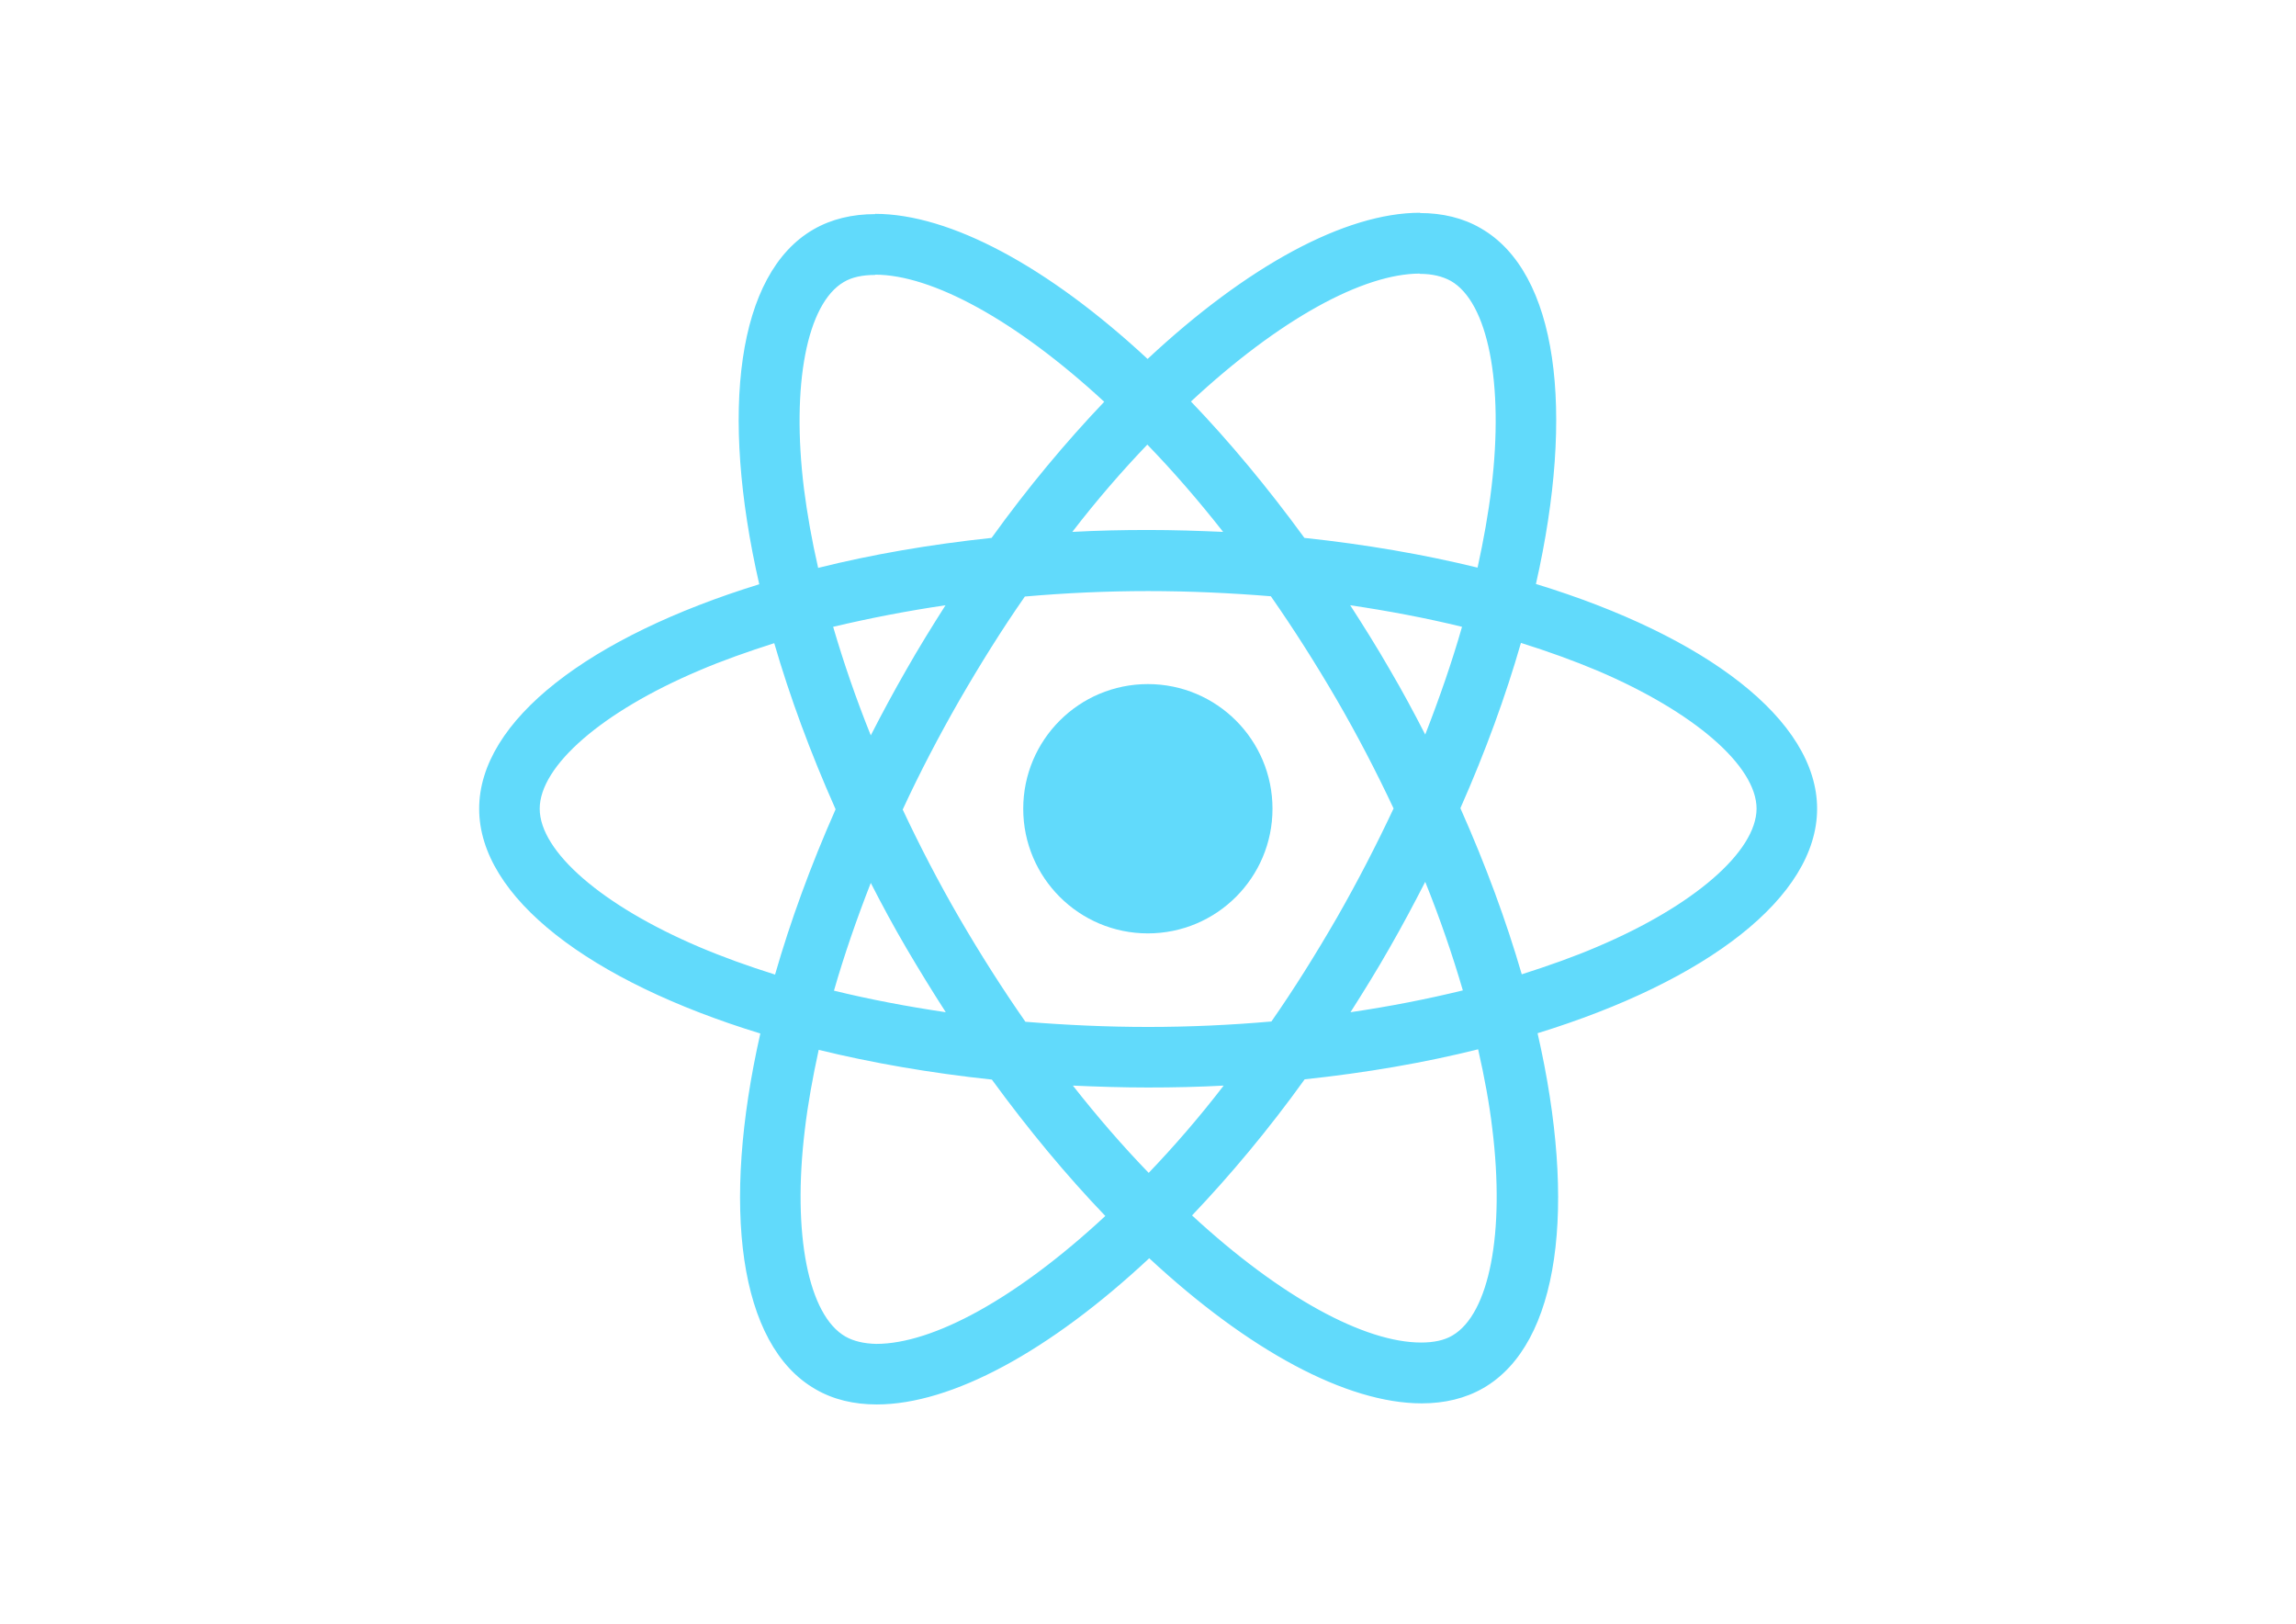
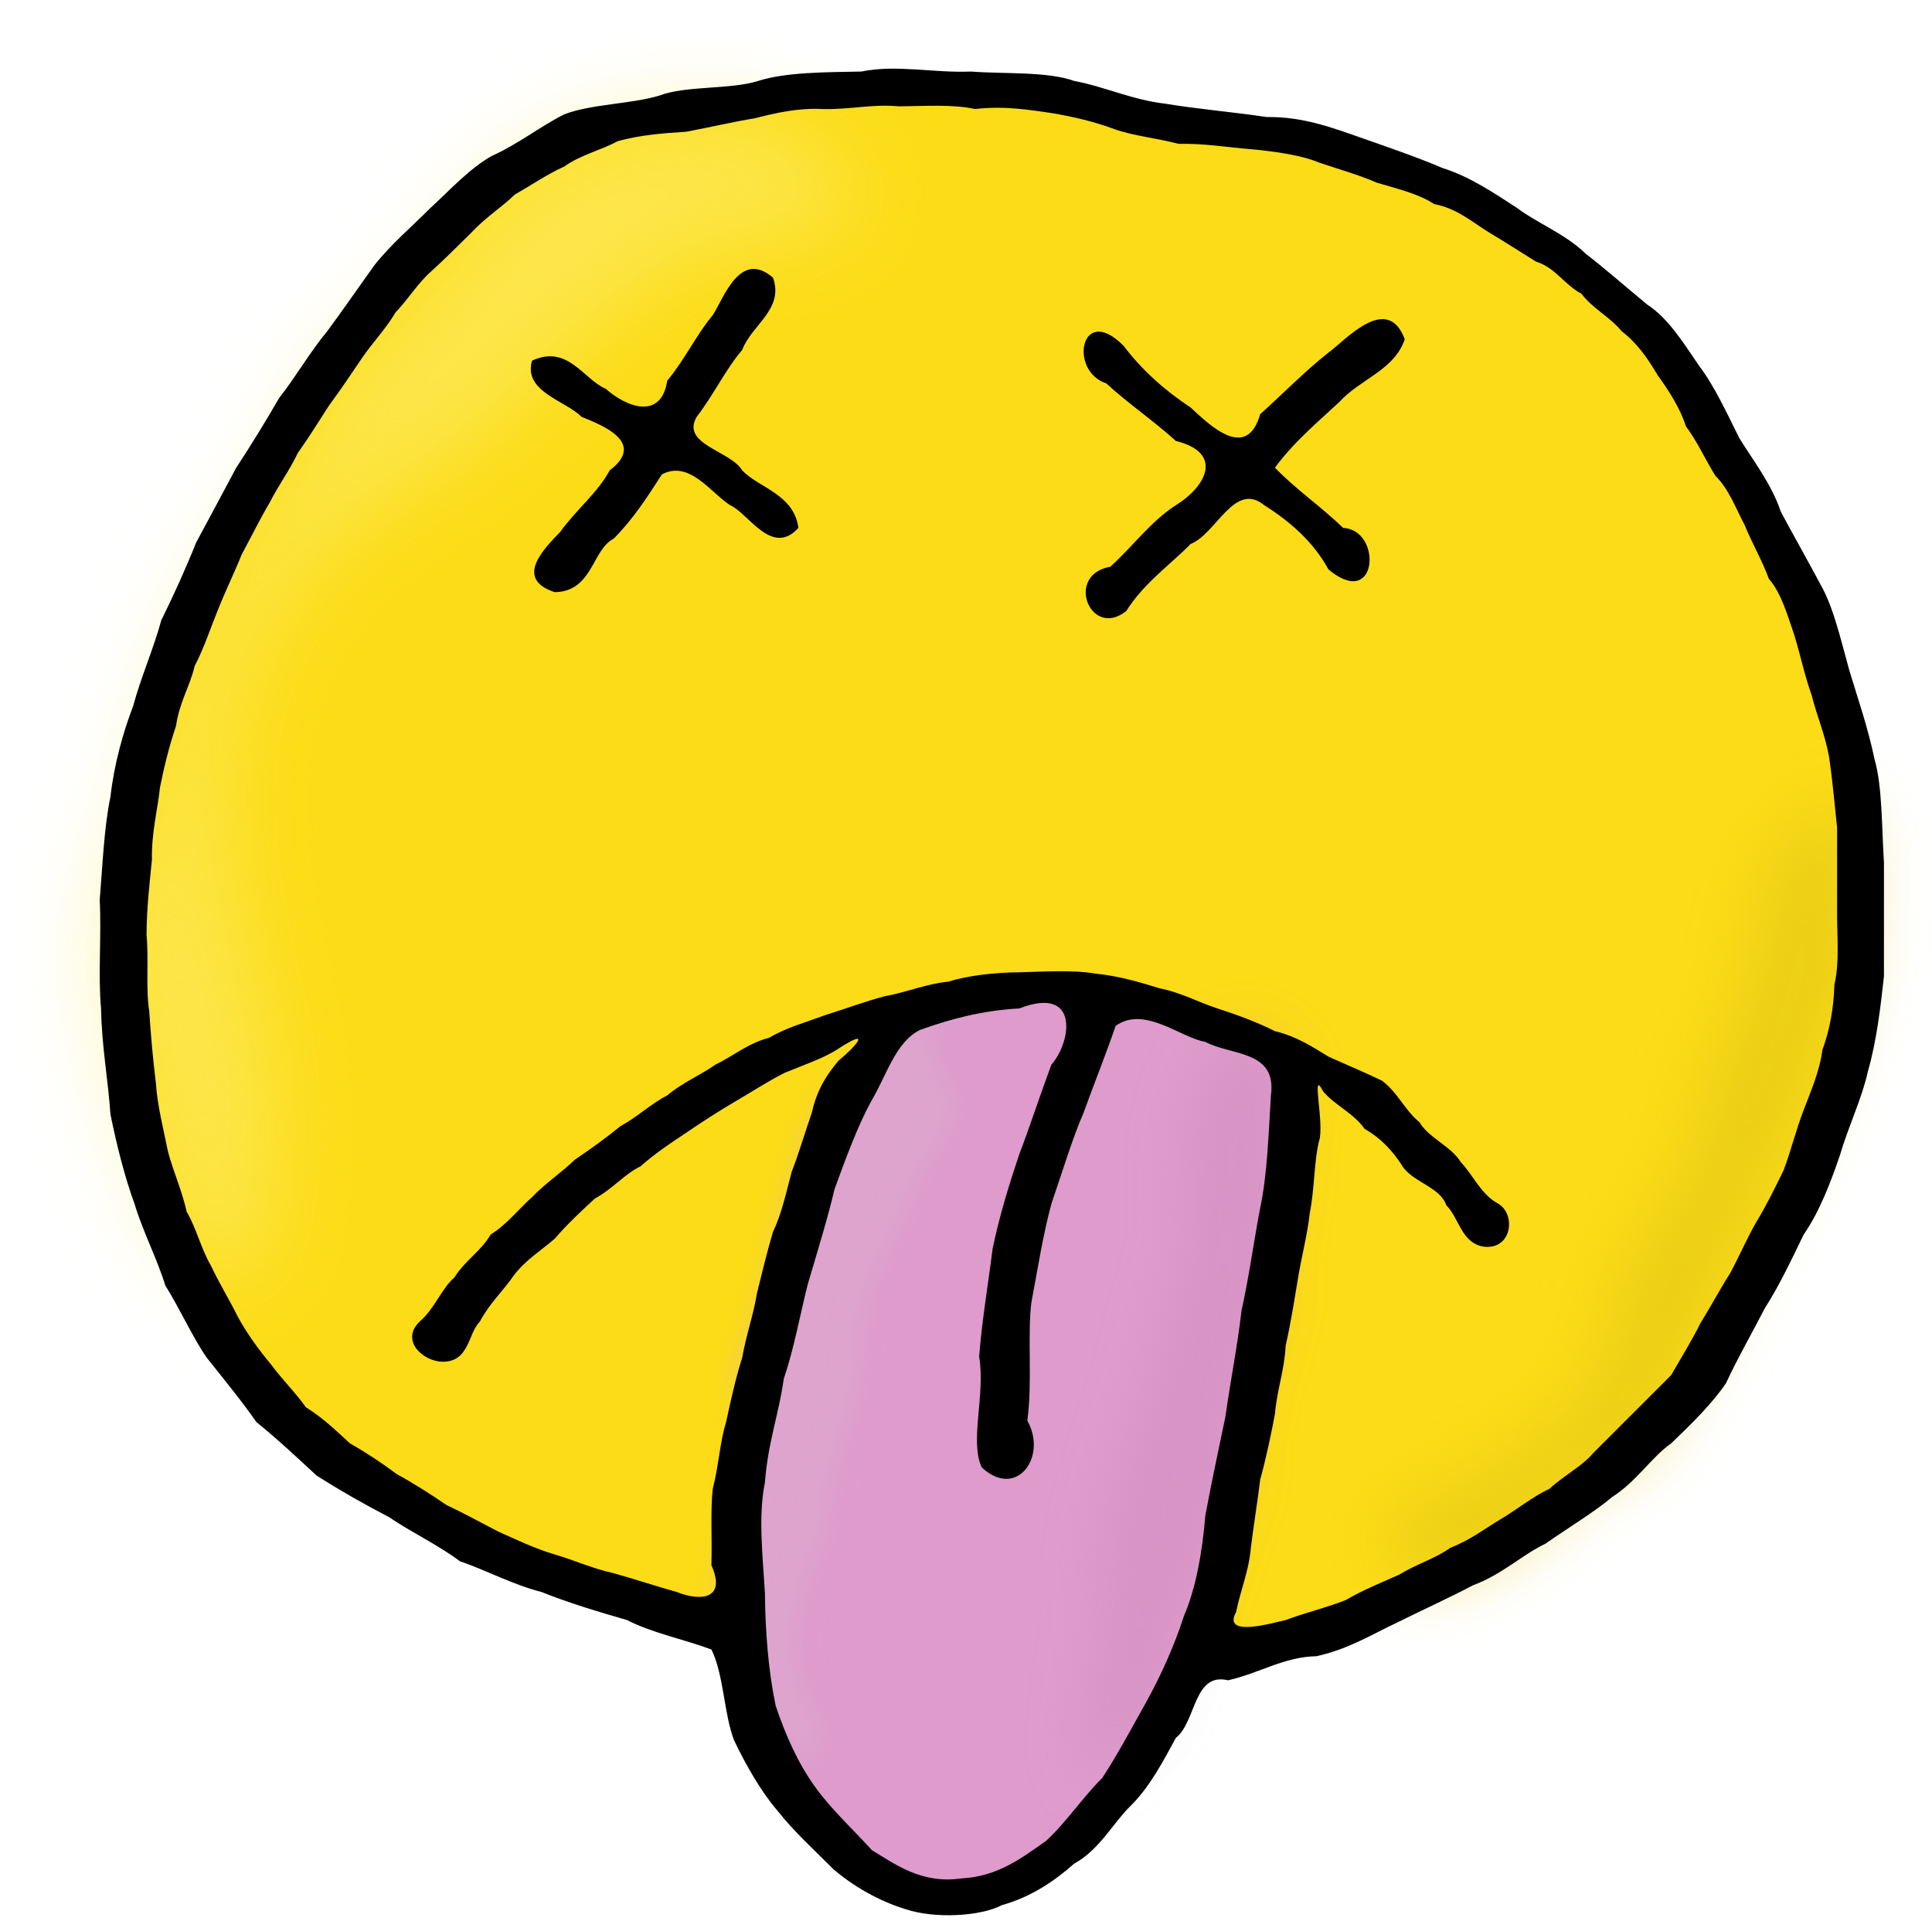
- <svg xmlns="http://www.w3.org/2000/svg" viewBox="0 0 841.9 595.3">
-   <g fill="#61DAFB">
-     <path d="M666.3 296.5c0-32.5-40.7-63.3-103.1-82.4 14.4-63.6 8-114.2-20.2-130.4-6.5-3.8-14.1-5.6-22.4-5.6v22.3c4.6 0 8.3.9 11.4 2.6 13.6 7.8 19.5 37.5 14.9 75.7-1.1 9.4-2.9 19.3-5.1 29.4-19.6-4.8-41-8.5-63.5-10.9-13.5-18.5-27.5-35.3-41.6-50 32.6-30.3 63.2-46.9 84-46.9V78c-27.5 0-63.5 19.6-99.9 53.6-36.4-33.8-72.4-53.2-99.9-53.2v22.3c20.7 0 51.4 16.5 84 46.6-14 14.7-28 31.4-41.3 49.9-22.6 2.4-44 6.1-63.6 11-2.3-10-4-19.7-5.2-29-4.7-38.2 1.1-67.9 14.6-75.8 3-1.8 6.9-2.6 11.5-2.6V78.5c-8.4 0-16 1.8-22.6 5.6-28.1 16.2-34.4 66.7-19.9 130.1-62.2 19.2-102.7 49.9-102.7 82.3 0 32.5 40.7 63.3 103.1 82.4-14.4 63.6-8 114.2 20.2 130.4 6.5 3.8 14.1 5.6 22.5 5.6 27.5 0 63.5-19.6 99.9-53.6 36.4 33.8 72.4 53.2 99.9 53.2 8.4 0 16-1.8 22.6-5.6 28.1-16.2 34.4-66.7 19.9-130.1 62-19.1 102.5-49.9 102.5-82.3zm-130.2-66.7c-3.7 12.9-8.3 26.2-13.5 39.5-4.1-8-8.4-16-13.1-24-4.6-8-9.5-15.8-14.4-23.4 14.2 2.1 27.9 4.7 41 7.9zm-45.8 106.5c-7.8 13.5-15.8 26.3-24.1 38.2-14.9 1.3-30 2-45.2 2-15.1 0-30.2-.7-45-1.9-8.3-11.9-16.4-24.6-24.2-38-7.6-13.1-14.5-26.4-20.8-39.8 6.2-13.4 13.2-26.8 20.7-39.9 7.8-13.5 15.8-26.3 24.1-38.2 14.9-1.3 30-2 45.2-2 15.1 0 30.2.7 45 1.9 8.3 11.9 16.4 24.6 24.2 38 7.6 13.1 14.5 26.4 20.8 39.8-6.3 13.4-13.2 26.8-20.7 39.9zm32.3-13c5.4 13.4 10 26.8 13.8 39.8-13.1 3.2-26.9 5.9-41.2 8 4.9-7.7 9.8-15.6 14.4-23.7 4.6-8 8.9-16.1 13-24.1zM421.2 430c-9.3-9.6-18.6-20.3-27.8-32 9 .4 18.2.7 27.5.7 9.4 0 18.7-.2 27.8-.7-9 11.7-18.3 22.4-27.5 32zm-74.4-58.9c-14.2-2.1-27.9-4.7-41-7.9 3.7-12.9 8.3-26.2 13.5-39.5 4.1 8 8.4 16 13.1 24 4.7 8 9.5 15.8 14.4 23.4zM420.7 163c9.3 9.6 18.6 20.3 27.8 32-9-.4-18.2-.7-27.5-.7-9.4 0-18.7.2-27.8.7 9-11.7 18.3-22.4 27.5-32zm-74 58.9c-4.9 7.7-9.8 15.6-14.4 23.7-4.6 8-8.9 16-13 24-5.4-13.4-10-26.8-13.8-39.8 13.1-3.1 26.9-5.8 41.2-7.9zm-90.5 125.2c-35.4-15.1-58.3-34.9-58.3-50.6 0-15.7 22.9-35.6 58.3-50.6 8.6-3.7 18-7 27.7-10.1 5.7 19.6 13.2 40 22.5 60.9-9.2 20.8-16.6 41.1-22.2 60.6-9.9-3.1-19.3-6.5-28-10.2zM310 490c-13.6-7.8-19.5-37.5-14.9-75.7 1.1-9.4 2.9-19.3 5.1-29.4 19.6 4.8 41 8.5 63.5 10.9 13.5 18.5 27.5 35.3 41.6 50-32.6 30.3-63.2 46.9-84 46.9-4.5-.1-8.3-1-11.3-2.7zm237.2-76.2c4.7 38.2-1.1 67.9-14.6 75.8-3 1.8-6.9 2.6-11.5 2.6-20.7 0-51.4-16.5-84-46.6 14-14.7 28-31.4 41.3-49.9 22.6-2.4 44-6.1 63.6-11 2.3 10.1 4.1 19.8 5.2 29.1zm38.5-66.7c-8.6 3.7-18 7-27.7 10.1-5.7-19.6-13.2-40-22.5-60.9 9.2-20.8 16.6-41.1 22.2-60.6 9.9 3.1 19.3 6.5 28.1 10.2 35.4 15.1 58.3 34.9 58.3 50.6-.1 15.7-23 35.6-58.4 50.6zM320.8 78.4z" />
-     <circle cx="420.9" cy="296.5" r="45.7" />
-     <path d="M520.5 78.1z" />
+ <svg xmlns="http://www.w3.org/2000/svg" viewBox="0 0 1443.386 1435" width="1443.386" height="1435" version="1.1" id="svg2">
+   <defs id="defs4">
+     <filter style="color-interpolation-filters:sRGB" id="filter4184" x="-0.14" width="1.28" y="-0.089" height="1.179">
+       <feGaussianBlur stdDeviation="32.637" id="feGaussianBlur4186" />
+     </filter>
+     <filter style="color-interpolation-filters:sRGB" id="filter4262" x="-0.16" width="1.319" y="-0.096" height="1.192">
+       <feGaussianBlur stdDeviation="23.227" id="feGaussianBlur4264" />
+     </filter>
+     <filter style="color-interpolation-filters:sRGB" id="filter4311" x="-0.31" width="1.619" y="-0.087" height="1.174">
+       <feGaussianBlur stdDeviation="20.127" id="feGaussianBlur4313" />
+     </filter>
+     <filter style="color-interpolation-filters:sRGB" id="filter4344" x="-0.147" width="1.294" y="-0.046" height="1.091">
+       <feGaussianBlur stdDeviation="10.607" id="feGaussianBlur4346" />
+     </filter>
+   </defs>
+   <g id="g4348" transform="translate(-623.3133,5.652098)">
+     <path id="path4139" d="M 1120.684,68.071 975.227,137.494 740.511,471.385 c -20.296,134.612 -63.022,266.982 0,409.926 28.694,92.33 61.465,179.903 142.152,211.575 l 204.963,95.87 72.729,19.835 181.822,16.529 214.881,6.612 211.575,-102.481 148.763,-132.234 89.258,-231.41 13.223,-165.293 -56.2,-171.904 -109.093,-191.739 -102.481,-85.952 -142.152,-56.2 -105.787,-13.223 -85.952,-13.223 -69.423,-9.918 -128.928,0 -69.423,13.223 z" style="fill:#fbdc16;fill-opacity:1;fill-rule:evenodd;stroke:none;stroke-width:1px;stroke-linecap:butt;stroke-linejoin:miter;stroke-opacity:1" />
+     <path id="path4141" d="m 1276.059,765.606 -76.035,191.739 -23.141,287.609 79.34,135.54 76.035,33.059 46.282,-13.223 85.952,-76.035 49.588,-89.258 42.976,-178.516 29.753,-204.963 -3.306,-76.035 -132.234,-46.282 -85.952,9.918 -56.2,13.223 z" style="fill:#de9bcc;fill-opacity:1;fill-rule:evenodd;stroke:none;stroke-width:1px;stroke-linecap:butt;stroke-linejoin:miter;stroke-opacity:1" />
+     <path id="path4143" d="m 1226.472,112.483 c -20.984,-42.925 -77.473,-36.204 -116.886,-30.094 -47.242,7.629 -94.993,25.373 -124.3,65.401 -28.614,32.214 -47.816,74.348 -86.715,95.689 -49.144,42.928 -57.252,113.4 -100.36,161.165 -41.014,61.15 -56.462,134.485 -70.763,205.523 -44.376,68.67 -22.576,153.688 -0.687,225.957 11.232,40.749 23.818,86.534 58.58,113.595 52.58,14.63 34.158,-65.967 42.8,-98.574 5.673,-79.752 -30.923,-154.169 -34.492,-233.245 -9.324,-84.701 22.132,-173.851 89.739,-227.603 35.889,-35.487 84.926,-53.729 120.938,-88.3 37.937,-40.06 76.675,-80.999 124.945,-108.231 36.015,-29.269 89.382,-8.795 126.117,-35.181 18.864,-18.063 -20.177,-62.78 -21.822,-63.188 10.427,17.943 -32.064,7.937 -7.094,17.086 z" style="opacity:0.57;fill:#ffee74;fill-opacity:1;fill-rule:evenodd;stroke:none;stroke-width:1px;stroke-linecap:butt;stroke-linejoin:miter;stroke-opacity:1;filter:url(#filter4184)" />
+     <path id="path4189" d="m 2006.653,597.007 c -61.592,-1.946 -71.556,63.531 -76.204,108.293 -7.994,48.425 -38.488,87.365 -41.624,138.183 -10.91,26.743 -39.071,75.526 -58.308,105.971 -4.138,46.752 -14.753,70.47 -42.052,104.357 -33.2,21.77 -64.687,48.739 -103.011,60.668 -46.359,12.751 -18.351,86.233 26.403,54.235 33.075,-9.575 73.459,-44.959 86.528,-62.606 21.106,-13.531 56.294,-20.259 67.435,-58.117 21.446,-36.462 41.568,-70.285 53.063,-113.725 23.568,-34.282 37.468,-75.667 56.227,-113.33 15.282,-46.874 40.696,-92.469 35.039,-143.419 -2.145,-24.067 3.021,-87.084 -3.164,-70.613 l -0.33,-9.898 0,0 z" style="opacity:0.634;fill:#e3c817;fill-opacity:1;fill-rule:evenodd;stroke:none;stroke-width:1px;stroke-linecap:butt;stroke-linejoin:miter;stroke-opacity:1;filter:url(#filter4262)" />
+     <path id="path4266" d="m 1553.751,768.912 c -37.074,6.795 -29.772,39.974 -41.467,52.279 -10.259,40.902 -0.269,83.002 -6.95,124 -19.793,31.025 -15.892,71.98 -32.072,101.79 -9.901,39.263 -29.586,79.594 -28.622,122.448 4.424,42.247 -11.436,82.604 -11.773,124.153 -5.63,30.838 9.304,41.759 18.263,18.848 15.123,-16.342 22.836,-24.624 34.796,-31.958 6.708,-18.849 14.131,-42.23 18.085,-62.951 7.389,-14.391 14.522,-39.541 24.115,-66.195 7.786,-20.568 15.345,-42.583 18.918,-60.232 -9.984,-39.814 14.169,-56.235 11.476,-94.442 15.424,-3.632 13.794,-43.846 8.43,-65.012 16.103,-35.811 9.685,-81.463 18.702,-122.084 12.271,-25.294 -38.081,-46.043 -22.253,-40.113 l -4.76,-1.255 -4.889,0.722 2e-4,0 z" style="opacity:0.362;fill:#cb87b9;fill-opacity:1;fill-rule:evenodd;stroke:none;stroke-width:1px;stroke-linecap:butt;stroke-linejoin:miter;stroke-opacity:1;filter:url(#filter4311)" />
+     <path id="path4315" d="m 1289.283,762.3 c -6.025,25.992 3.11,-11.97 -7.047,14.514 -30.533,21.331 -51.694,51.243 -59.312,86.357 -6.767,20.054 -8.391,26.988 -14.489,47.297 -6.539,37.83 -18.967,73.118 -32.088,108.271 5.402,40.614 7.97,83.684 -3.961,123.607 -15.719,27.685 -7.681,60.032 0.085,86.753 7.825,18.89 21.693,45.344 41.545,71.238 22.328,43.235 32.374,-21.999 9.264,-37.407 -8.45,-41.164 -6.137,-85.551 16.551,-118.064 -9e-4,-37.145 14.246,-73.804 22.989,-111.917 7.016,-29.433 0.377,-68.936 15.692,-86.434 0.42,-11.108 27.002,-48.953 29.671,-71.938 10.633,-12.904 -8.436,-5.944 9.87,-12.654 3.782,-7.85 31.346,-39.037 11.077,-61.844 -2.506,-7.844 -18.865,-17.611 -4.384,-37.295 -8.407,-12.078 -22.713,-3.453 -35.465,-0.485 z" style="opacity:0.495;fill:#deaed1;fill-opacity:1;fill-rule:evenodd;stroke:none;stroke-width:1px;stroke-linecap:butt;stroke-linejoin:miter;stroke-opacity:1;filter:url(#filter4344)" />
+     <g transform="matrix(0,-1,1,0,628.8068,2099.807)" id="layer0">
+       <path style="fill:#000000" id="path7" d="m 1376,1402 85,0 c 26.2,-1.7 57.1,-1.2 77,-7 23.8,-4.9 46.3,-12.8 67,-19 21.6,-6 46.4,-11.6 63,-21 18.6,-9.9 38,-20.9 55,-30 21.2,-7.2 38.2,-20.6 55,-31 18.2,-9.1 39,-18.6 54,-30 16.7,-11.5 35.6,-22.9 46,-39 12.7,-15.4 26.9,-31.5 38,-46 14.4,-14.5 22.9,-36.4 34,-51 11.4,-17.5 23.6,-35.6 30,-56 8.3,-19.4 16,-42.1 23,-62 7.2,-20.5 15.4,-42.6 15,-69 3.7,-24.8 6.1,-52.8 10,-76 2.8,-24.6 12.7,-45.1 17,-68 7.2,-20.1 5.1,-52.5 7,-77 -1.2,-27.6 5.4,-56.2 0,-82 -0.5,-26 -0.4,-56.5 -7,-77 -6.6,-20.8 -3.4,-54.4 -11,-74 -6.3,-21 -6.3,-51.3 -14,-71 -9.1,-18.1 -22.6,-35 -31,-54 -9.8,-17.3 -25.9,-31.6 -39,-46 -13.5,-13.4 -27.5,-29.9 -43,-42 -15.6,-11.2 -33.6,-23.6 -49,-35 -15.1,-12.6 -34.4,-23.7 -50,-36 -16.9,-9.7 -35.7,-21.3 -52,-32 -17.8,-9.6 -37.8,-20.1 -56,-30 -18.9,-7.5 -39.8,-17 -58,-26 -21.4,-5.8 -42.5,-15.2 -64,-21 -19.7,-7.5 -43.3,-14.2 -68,-17 -22.3,-4.7 -51.5,-5.9 -77,-8 -26,1.4 -56.5,-1.3 -81,1 -28.7,0.5 -54.1,5.4 -79,7 -23.4,4.7 -47.6,10.9 -67,18 -21.4,6.5 -41.3,17 -61,23 -17.7,11.1 -38.8,20.4 -54,31 -16,12.7 -32.7,26.4 -48,37 -12.8,15.8 -27.5,31.5 -40,45 -11.1,17.4 -22.1,36.8 -31,54 -11.5,16.9 -21.2,37.5 -33,53 -7,20.3 -17.7,40 -23,61 -8.1,20.1 -15.1,43.5 -21,64 -9.6,18.4 -14.7,43.8 -22,63 -18.6,9.3 -48.9,9.4 -68,17 -18.8,9 -38.1,20.1 -52,32 -16.1,12.6 -30.5,28.6 -44,42 -12.8,14.8 -23.9,34.1 -30,54 -7.4,22.1 -5.3,56.4 3,72 6.4,22.9 19.1,40.6 31,54 10.3,18.9 30.5,29.1 43,42 14.4,14.7 34.5,25 51,34 11.9,15.2 49.3,13.1 43,39 5.3,23.5 17.5,41.6 18,66 5.3,24.3 17.1,42.9 25,60 9.8,19.7 19.3,40.6 28,57 7.9,21.5 22.9,36.9 31,54 12.1,17.2 23.4,36.3 35,50 11.3,17.9 30,29.6 40,44 14.7,15.4 29.8,30.7 45,41 19.8,9.2 39,20.3 56,29 17.6,11.3 38.4,20.9 55,29 17.6,12.2 39.8,20.4 59,27 22.2,6.5 42.5,16.5 63,21 22.6,6.5 47.5,9.4 71,12 z m 111,-35 -60,0 c -18.2,-0.3 -40.1,2.1 -57,-2 -17.6,-0.5 -34.1,-3.5 -49,-9 -16.6,-2.2 -29.9,-8.4 -45,-14 -13.4,-5.3 -31.4,-9.8 -45,-15 -12.5,-6.1 -25.6,-12.5 -38,-20 -12.1,-7.1 -25.9,-12.9 -39,-20 -11.5,-7.4 -24.3,-14.1 -37,-22 -12.6,-6.2 -26.5,-14.8 -39,-22 l -29,-29 -29,-29 c -10.3,-8.7 -16.7,-21.8 -27,-33 -5.6,-12.3 -15.8,-24.6 -23,-37 -6.7,-11.2 -15.3,-22.1 -21,-37 -7.9,-10.7 -12.3,-25.7 -20,-38 -5.9,-13.2 -11.5,-27.2 -19,-40 -5.5,-13.6 -9.9,-31.7 -15,-45 -1.3,-7.1 -14,-48 6,-37 16.9,3.4 30.3,9.5 48,11 17.7,2.2 34.4,5 51,7 16.3,4.5 34.9,8.4 49,11 19,1.7 33,7.2 51,8 16.6,3.8 33.5,6.4 49,9 18.1,2.9 33.4,7.2 50,9 17.4,3.6 40.2,3.3 54,7 13,4.2 55.5,-6.5 37,3 -10.5,8.9 -16.2,22.8 -28,31 -6.9,12.2 -17,21.6 -29,29 -11.3,8.7 -14.9,27.6 -28,32 -10,9.9 -28.3,11.2 -31,28 -2.5,21 23.9,24.3 32,11 7,-13.1 21.1,-18.6 31,-28 12.4,-7.7 18.3,-24.3 30,-31 8.4,-10.6 22.3,-16.3 31,-28 6.1,-12.5 11.8,-26.4 18,-40 7.3,-12 15.1,-23.7 19,-40 6.5,-12.7 12.6,-29.2 17,-43 4.7,-14.4 11.8,-26.9 15,-43 4.6,-15.2 9.2,-30.1 11,-48 2.9,-16.5 1.5,-37.5 1,-57 -0.1,-18.6 -2.5,-38.8 -7,-53 -1.7,-17 -7.8,-30.4 -11,-48 -3.9,-14.4 -9.2,-28.7 -14,-44 -5.2,-13.8 -9.3,-29.2 -17,-42 -3.7,-15.2 -14,-27.4 -20,-40 -7.8,-11 -13.5,-24.9 -23,-36 -6.2,-12.2 -16,-22.1 -23,-35 -8.6,-10.5 -16.8,-21.9 -25,-34 -9.4,-9.7 -18.5,-23.1 -28,-32 -8.9,-10.1 -20.1,-18.4 -28,-31 -11.9,-6.7 -19.2,-19 -32,-27 -8.5,-9.8 -23.2,-14.6 -33,-26 -14.2,-14.7 -29.7,2.6 -30,17 -0.1,20.4 20.9,18.9 30,28 13.7,7.2 23,17.5 34,25 11.9,8.7 19.2,21 28,31 11.1,9.5 21.9,21.2 30,30 7.2,13.3 18.1,21.9 24,34 9.9,11.2 17.7,23 25,34 8.4,12.3 16.1,24.3 23,36 7.6,13.1 16.5,26.7 22,38 6,14.6 10.9,29.3 18,40 16.1,24.9 2.1,13.6 -9,0 -9.8,-8.3 -21.5,-16.2 -39,-20 -13.4,-4.7 -30.8,-9.8 -44,-15 -15,-4 -31.2,-7.4 -45,-14 -14.4,-4.3 -30.1,-8.1 -46,-12 -16.5,-2.7 -30.8,-8 -48,-11 -14.5,-4.7 -32.9,-8.8 -48,-12 -14.5,-4.6 -33,-5.6 -50,-10 -15.9,-1.8 -36.9,-0.4 -57,-1 -25.3,11.3 -27.3,-7.7 -20,-26 4.5,-16 10.1,-32.9 14,-47 3.5,-15.9 9.7,-29.3 14,-44 4.6,-15.5 11.1,-28.6 17,-42 6.7,-13 13.7,-25.6 20,-39 8,-11.7 16.8,-25.4 23,-37 8.4,-11.2 16.2,-23 23,-35 9.7,-10.6 19.3,-20.5 27,-33 11.1,-7.8 20.7,-17.7 32,-26 10.8,-9.1 23.8,-18.5 36,-25 12.5,-6.2 24.6,-13.7 38,-20 12.2,-7.2 28.1,-10.9 40,-18 16.4,-3.7 29.7,-9.9 45,-14 16.7,-3.3 34.5,-8 51,-9 17.7,-2.2 35.6,-3.8 54,-5 16.9,-2.7 38.8,-0.3 57,-2 20.9,0.1 38.3,2.3 56,4 20.4,-0.4 38.2,4.4 54,6 16.6,3.3 32.2,7.3 46,12 18,2.6 29.7,10.4 45,14 13.3,7 28.1,11.7 41,17 15.2,6 30.3,13.4 42,18 13.7,7.4 26.8,13.8 39,21 13.1,6.7 24.3,15 37,21 11.9,8.4 24,16 35,23 12.3,9 25.7,18.1 36,25 12,8.2 21.9,17.9 34,25 10.2,9.7 22.4,17 31,27 9.8,10.7 19.6,20.5 29,30 10.7,9.8 19.5,23.5 28,32 7.4,12.9 15.4,24.5 21,37 8.8,12.2 12.4,28.1 19,40 4.5,16.1 6,34.2 7,51 3.4,18.2 7.7,36.4 10,51 4.1,16.4 7.9,32.1 7,51 -0.5,21.6 3.9,36.8 2,57 0.2,20 1.6,41 -2,57 2.6,22.4 -0.8,41.4 -3,57 -2.8,16.8 -6.6,32.6 -12,47 -5.1,14.2 -6.8,32.1 -11,48 0.4,19.4 -2.6,35.9 -4,54 -1.7,18.2 -4.5,37.9 -10,51 -4.8,14 -9,29.3 -15,43 -4.5,14.9 -8.1,30.9 -16,43 -3.1,16 -12,26.6 -20,39 -7.1,11.9 -15.9,25.6 -23,37 -4.4,14.5 -17.3,21.2 -24,34 -11.2,8.4 -17.5,21.6 -28,30 -8.7,11.5 -20.3,19.5 -33,27 -11.1,8.1 -24.8,16.9 -38,21 -11.5,8.6 -25,14.6 -37,22 -9.7,10 -24.1,15.2 -37,22 -13.8,5.6 -26,12.9 -40,18 -10.8,9.5 -28.5,14.3 -42,19 -14.7,4.5 -30.9,7.9 -45,13 -15.9,4 -29.4,10 -46,13 -17,2.5 -34.9,4.1 -53,6 z m 365,-323 c 34.8,-13.1 -0.5,-44 -10,-57 -13.5,-17.2 -30.9,-34.2 -46,-51 -35.4,-10.2 -8.2,-37.7 5,-52 12.6,-19 27.5,-36 46,-50 32.5,-32 -18.7,-41.4 -28,-13 -15,16.3 -27.9,35.3 -43,52 -9.2,36.8 -34.8,21.6 -48,0 -12,-18.7 -30.6,-32 -46,-49 -6,-34.4 -54.5,-14.7 -33,12 20.8,13 34.9,33.3 50,48 7.4,19.1 47.2,32.7 29,55 -12.5,19.7 -27.4,36.7 -48,48 -31,37.1 29.7,40.4 31,11 15.7,-16.2 28.7,-35.2 45,-51 19.3,14.1 34.9,32.9 49,48 17.4,15.8 23.8,41.2 47,49 z M 1287,944 c -27.9,-1.7 -59.2,-2.7 -84,-8 -23.9,-4.6 -52.5,-8.5 -77,-14 -25.7,-2.9 -52.7,-8.3 -79,-12 -23.5,-4.8 -47.9,-10.2 -74,-15 -27,-2.2 -54.5,-7.1 -75,-16 -22.2,-7.1 -44.4,-17.2 -64,-28 -18.1,-10.2 -39.3,-21.4 -57,-33 -14.3,-14.6 -32.5,-26.3 -47,-42 -12.3,-17.6 -26.6,-35.7 -28,-63 -4.5,-30.1 10.9,-50.1 21,-67 15.9,-14.5 31.5,-31.4 48,-43 17.5,-12.5 38.2,-21.7 60,-29 25.7,-5.4 55.6,-7.8 84,-8 27,-1.6 57.5,-5.2 83,0 29.2,2.1 52.9,10.8 77,14 23.1,7.8 48.5,12.3 71,18 24.6,7.3 49.4,14.9 71,20 23.4,8.5 47,17.3 65,27 19.3,11.7 45,18.4 54,37 8.1,22.6 14.4,46 16,74 17.5,45.3 -25.1,39 -42,24 -21.1,-7.9 -45.5,-15.8 -67,-24 -21.7,-7.3 -46.4,-15 -71,-20 -25.5,-3.1 -50.8,-7.6 -80,-10 -28.5,4.9 -63.3,-7.3 -83,2 -24.2,26.3 8.4,49.2 35,34 27.7,3.9 63.9,0 88,3 26.3,4.9 52.1,9 74,15 24,8.2 48.8,15.7 68,24 22.6,8.2 43.9,16.8 65,24 15.3,21.6 -8.8,48.3 -12,67 -10.4,19.3 -6,53.6 -40,49 z m 424,-353 c 25.3,-3.4 29.8,-29.4 43,-42 14.7,-8.7 19.4,-46 40,-34 16.5,12.7 35.5,21.6 50,34 18.6,6.9 30.4,31.5 54,23 21.1,-24.6 -14.8,-36.5 -28,-45 -14.3,-12 -33.2,-20.9 -49,-34 -29.2,-4.5 -20.3,-29.8 -6,-46 7.1,-16.7 33.3,-28.2 21,-55 -23.2,-6.8 -29.8,25 -42,37 -6.4,16 -19.3,48.3 -40,21 -17,-9.2 -29.2,-24.9 -46,-37 -11.8,-11.3 -34.9,-35.1 -45,-4 0.6,28.4 31.7,27.7 40,44 14.7,14.7 31.7,25.5 48,36 11,20.6 -13.9,36.6 -23,51 -6,13.7 -38.8,31.1 -17,51 z" />
+     </g>
  </g>
</svg>
